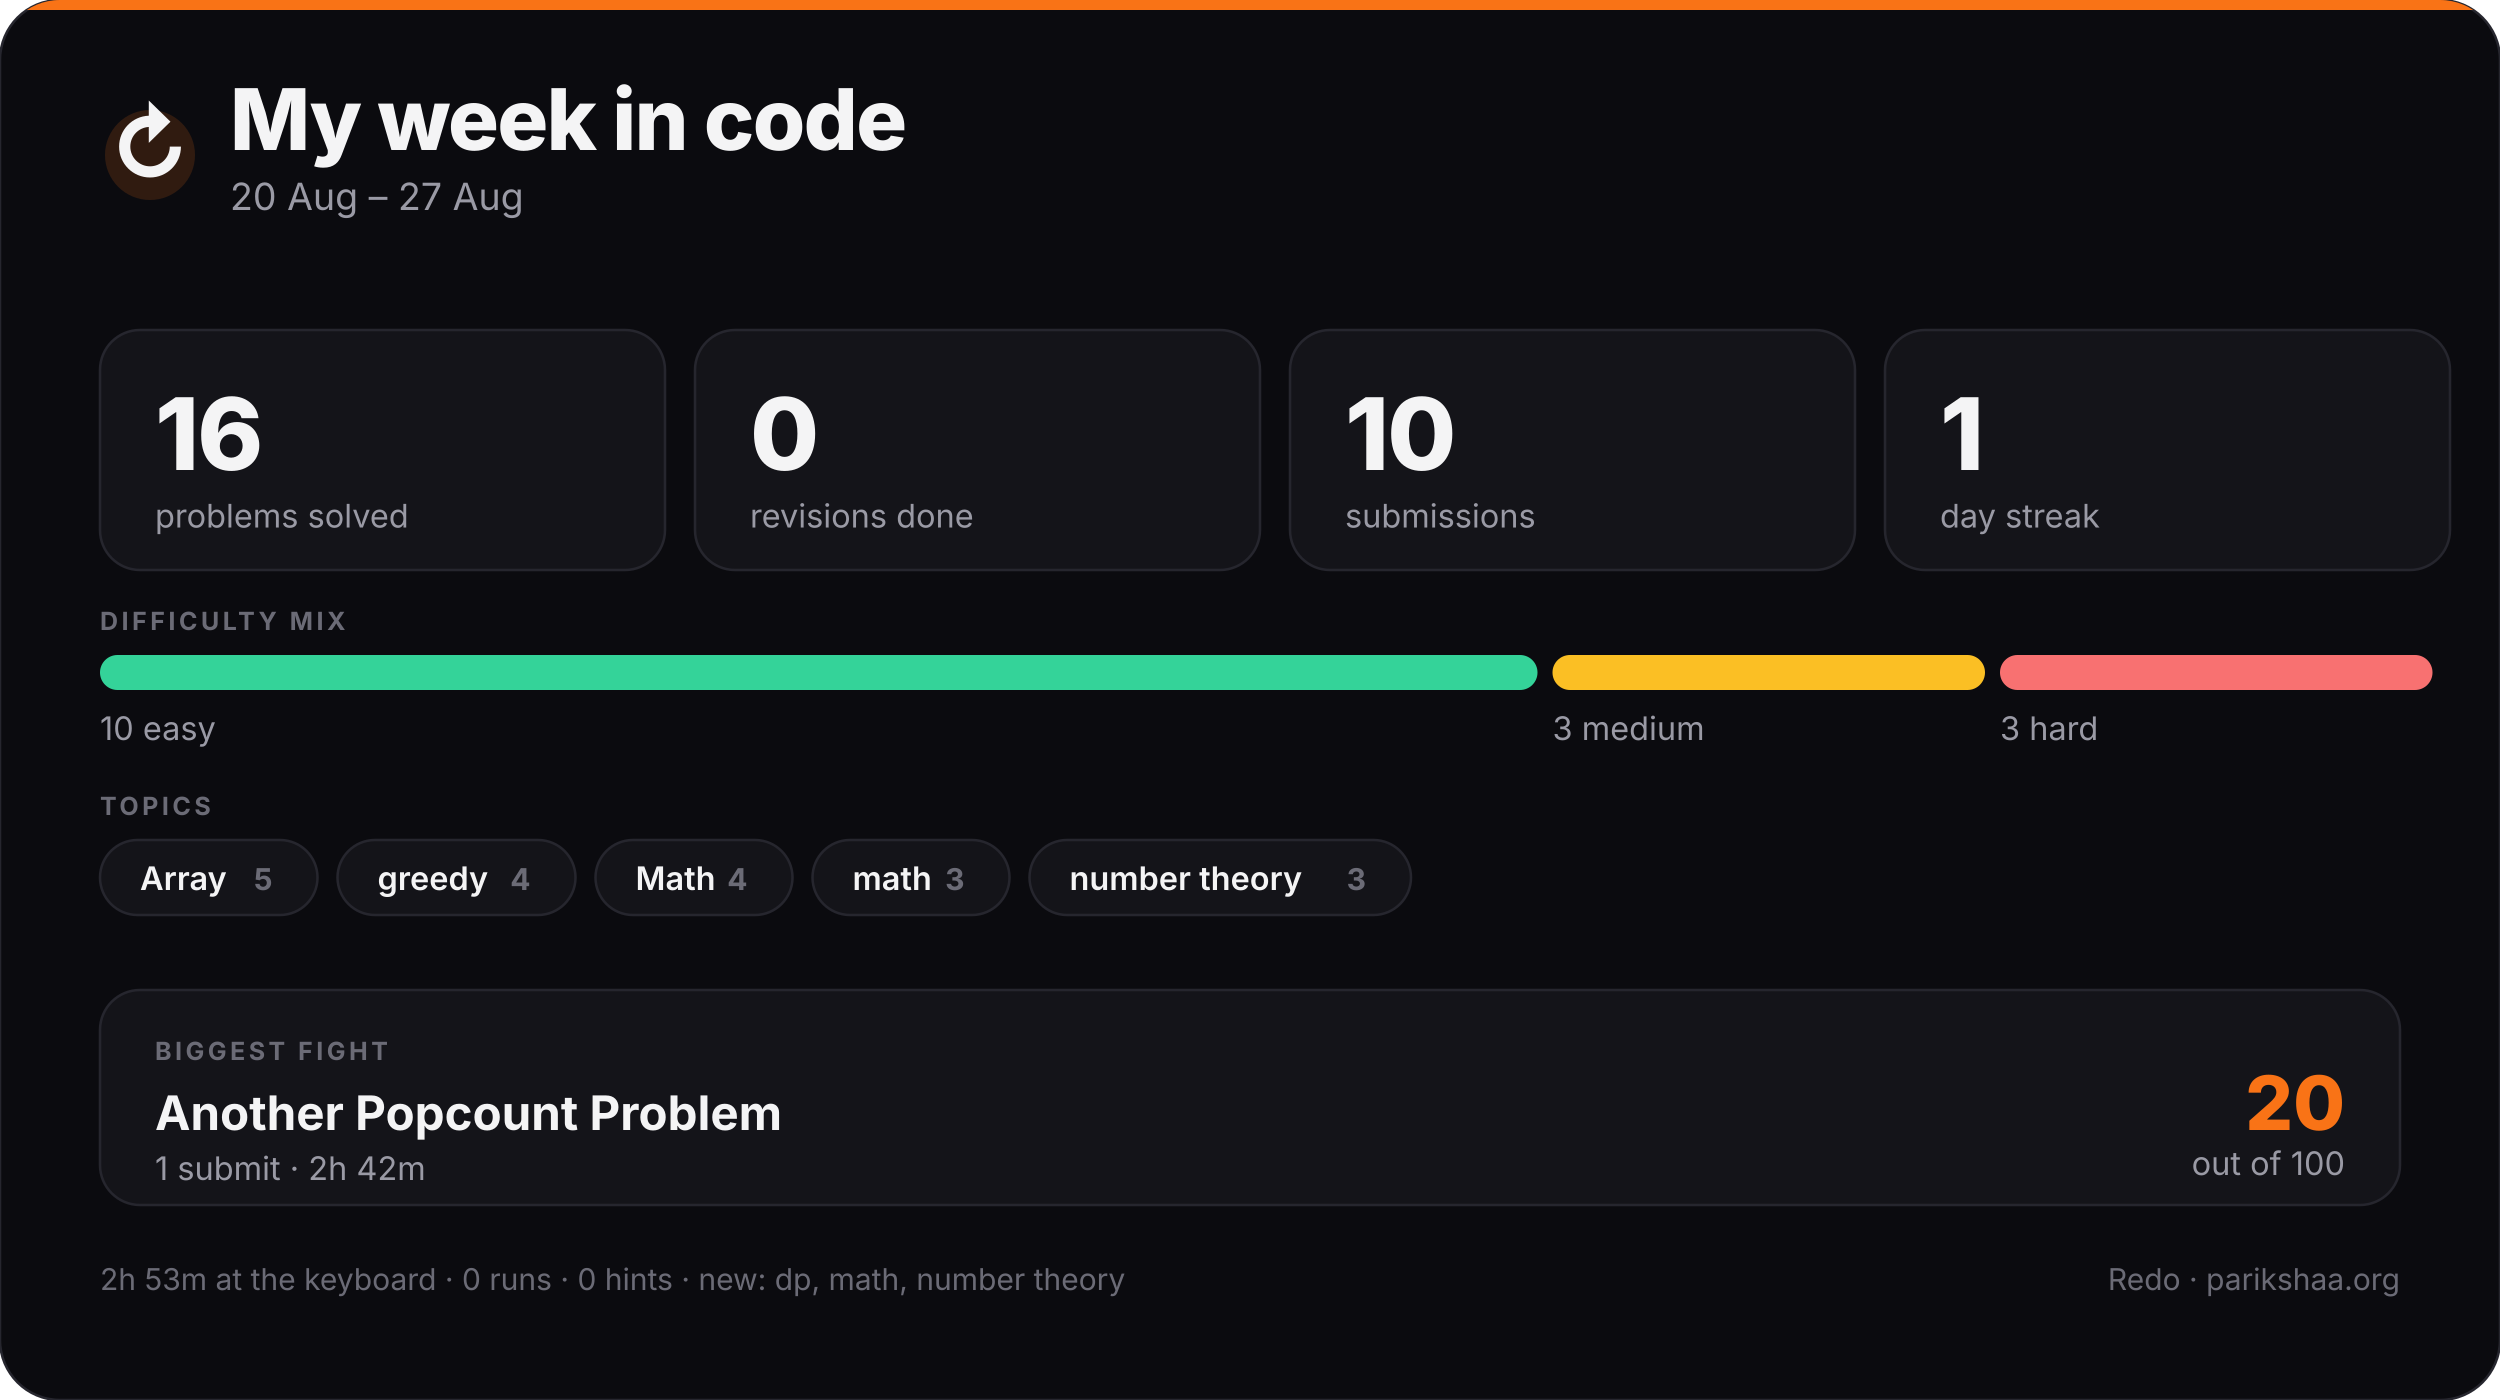
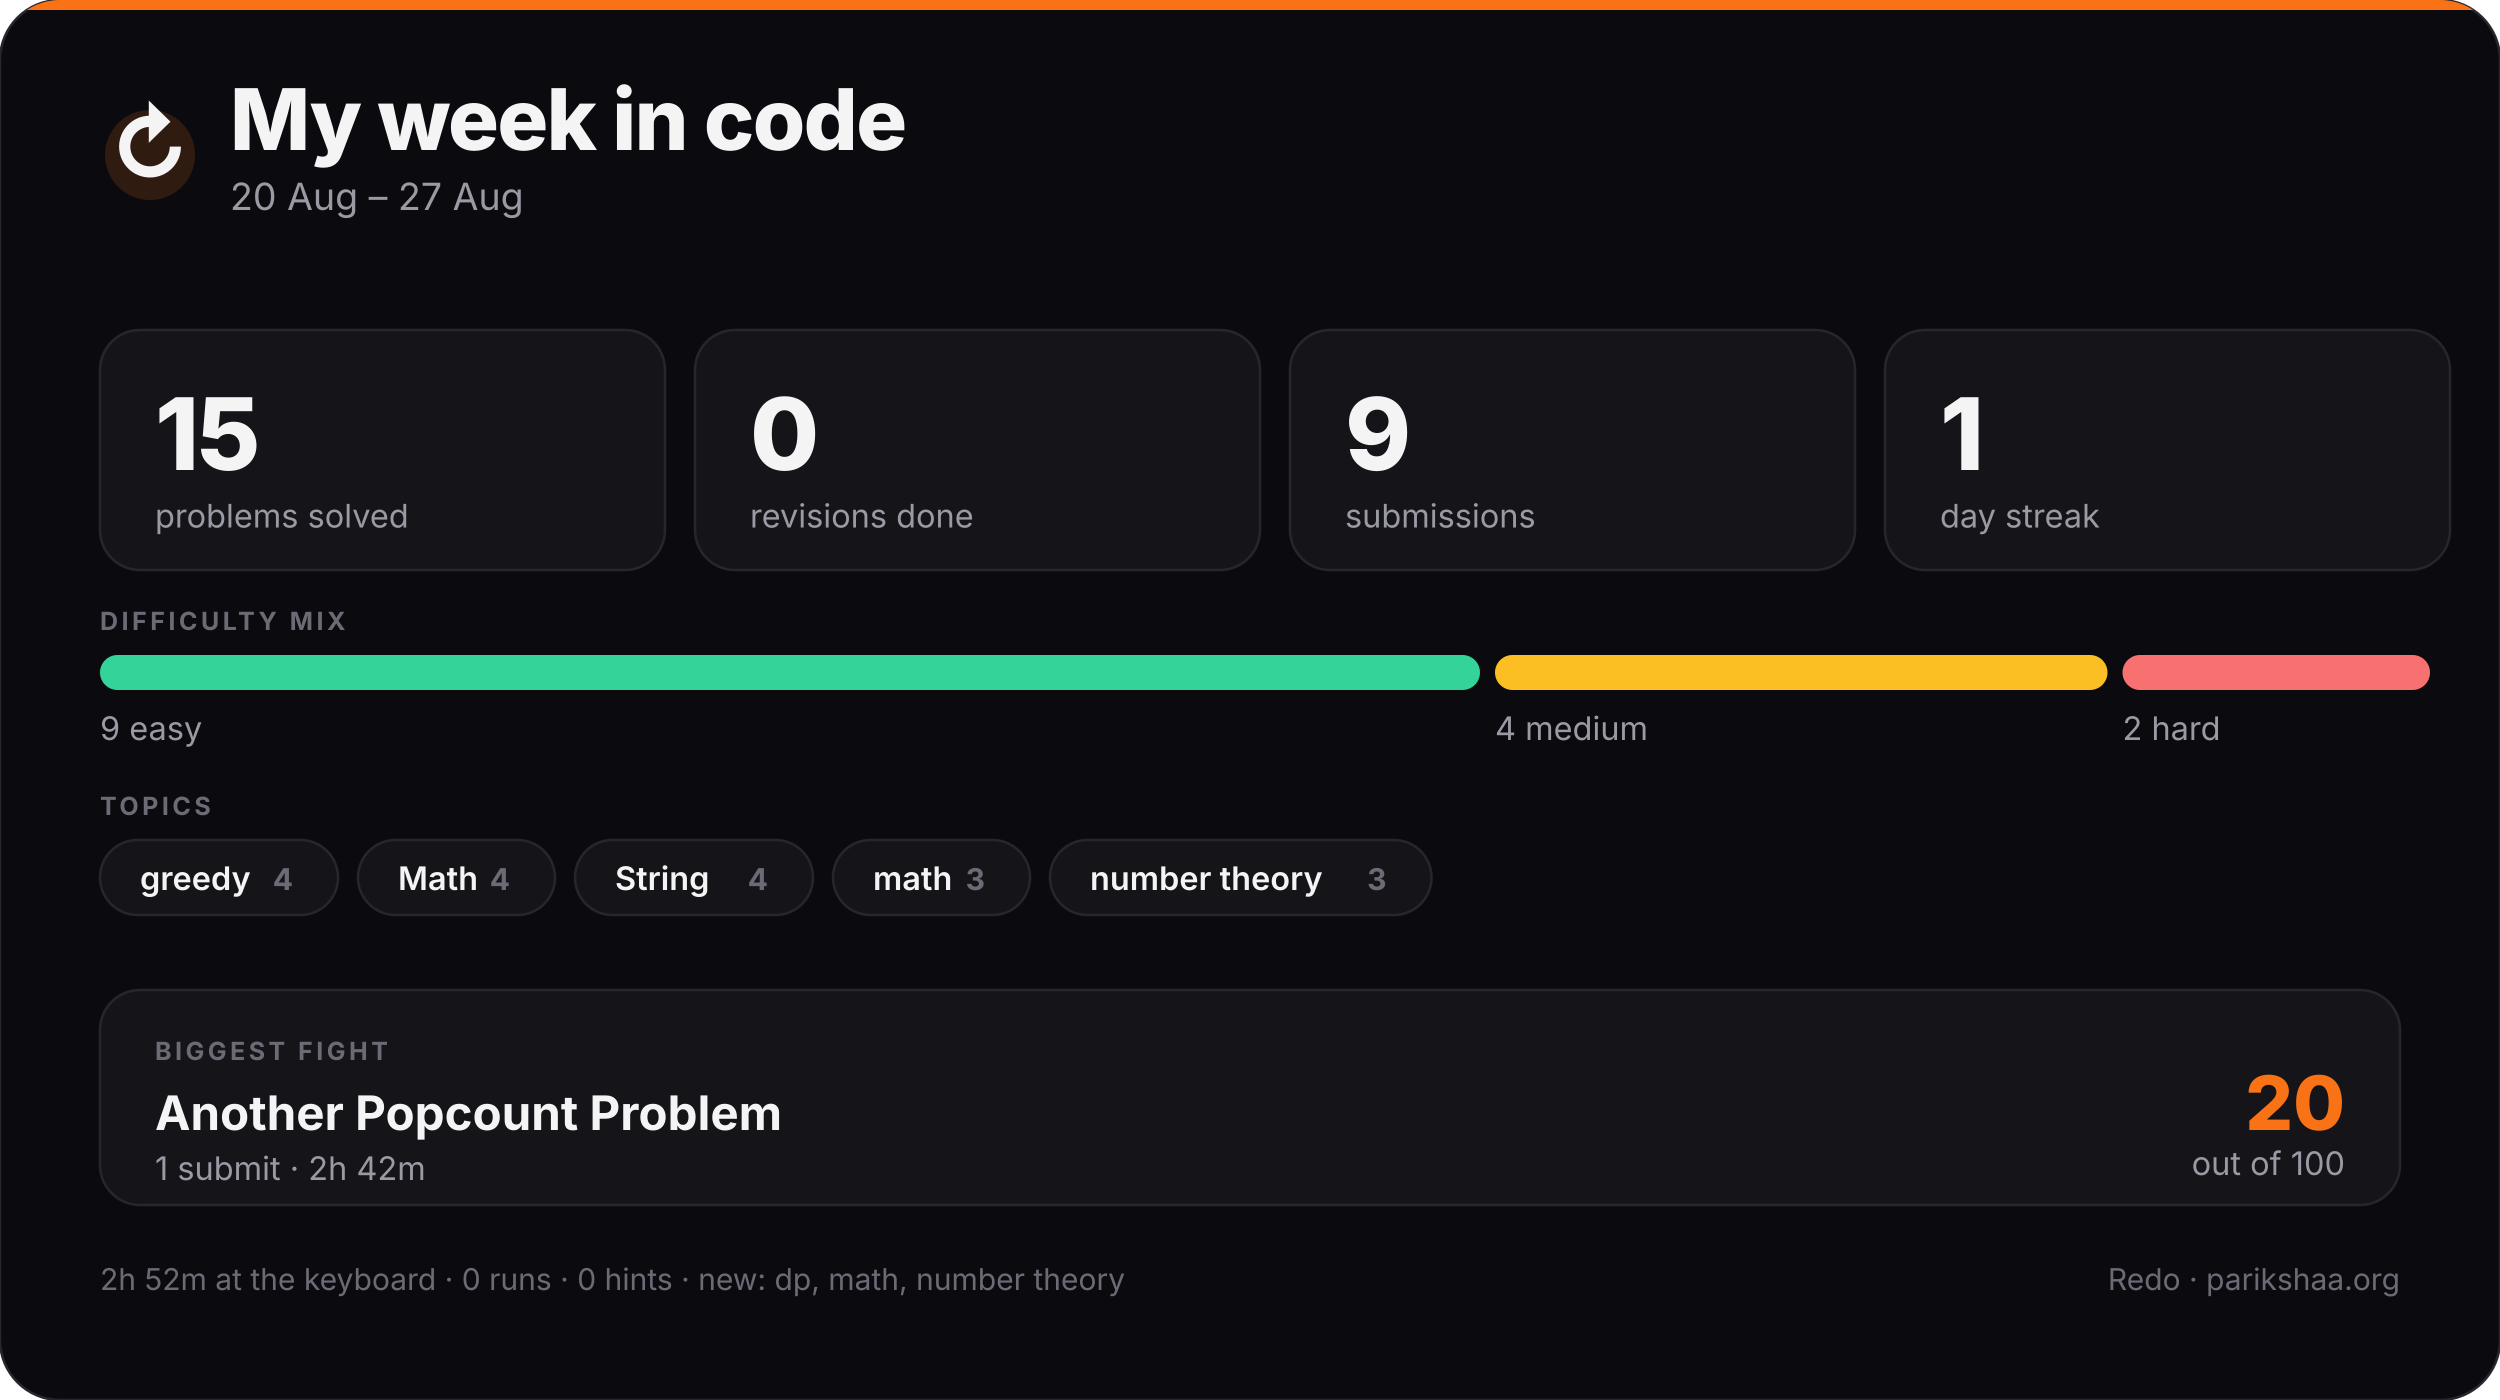
<svg xmlns="http://www.w3.org/2000/svg" width="1000" height="560" viewBox="0 0 1000 560" role="img" aria-label="Week in code">
  <style>
    text { font-family: -apple-system, BlinkMacSystemFont, "Segoe UI", Inter, sans-serif; }
    .title { fill: #f4f4f5; font-size: 34px; font-weight: 800; letter-spacing: -0.02em; }
    .sub { fill: #9a9aa5; font-size: 15px; }
    .big { fill: #f4f4f5; font-size: 40px; font-weight: 800; letter-spacing: -0.02em; }
    .small { fill: #9a9aa5; font-size: 13px; }
    .label { fill: #6b6b76; font-size: 10px; letter-spacing: 0.14em; font-weight: 700; }
    .chip { fill: #f4f4f5; font-size: 13px; font-weight: 600; }
    .chipCount { fill: #6b6b76; font-size: 12px; font-weight: 700; }
    .fightTitle { fill: #f4f4f5; font-size: 19px; font-weight: 700; }
    .fightScore { fill: #f97316; font-size: 30px; font-weight: 800; }
    .foot { fill: #6b6b76; font-size: 12px; }
    .rise { animation: rise 620ms cubic-bezier(.2,.8,.2,1) both; }
    @keyframes rise { from { opacity: 0; transform: translateY(8px); } to { opacity: 1; transform: none; } }
    @media (prefers-reduced-motion: reduce) { .rise { animation: none; } }
  </style>
  <defs>
    <clipPath id="card">
      <rect width="1000" height="560" rx="24" />
    </clipPath>
  </defs>
  <rect width="1000" height="560" rx="24" fill="#0b0b0f" stroke="#26262e" />
  <rect x="0" y="0" width="1000" height="4" fill="#f97316" clip-path="url(#card)" />
  <circle cx="60" cy="62" r="18" fill="#f97316" opacity="0.16" />
  <text x="60" y="71" class="title" fill="#f97316" text-anchor="middle" font-size="24">↻</text>
  <text x="92" y="60" class="title">My week in code</text>
  <text x="92" y="84" class="sub">20 Aug – 27 Aug</text>
  <g class="rise" style="animation-delay:0s">
    <rect x="40" y="132" width="226" height="96" rx="16" fill="#141419" stroke="#26262e" />
-     <text x="62" y="188" class="big">16</text>
+     <text x="62" y="188" class="big">15</text>
    <text x="62" y="211" class="small">problems solved</text>
  </g>
  <g class="rise" style="animation-delay:0.07s">
    <rect x="278" y="132" width="226" height="96" rx="16" fill="#141419" stroke="#26262e" />
    <text x="300" y="188" class="big">0</text>
    <text x="300" y="211" class="small">revisions done</text>
  </g>
  <g class="rise" style="animation-delay:0.14s">
    <rect x="516" y="132" width="226" height="96" rx="16" fill="#141419" stroke="#26262e" />
-     <text x="538" y="188" class="big">10</text>
+     <text x="538" y="188" class="big">9</text>
    <text x="538" y="211" class="small">submissions</text>
  </g>
  <g class="rise" style="animation-delay:0.21s">
    <rect x="754" y="132" width="226" height="96" rx="16" fill="#141419" stroke="#26262e" />
    <text x="776" y="188" class="big">1</text>
    <text x="776" y="211" class="small">day streak</text>
  </g>
  <text x="40" y="252" class="label">DIFFICULTY MIX</text>
-   <rect x="40" y="262" width="575" height="14" rx="7" fill="#34d399" />
-   <text x="40" y="296" class="small" fill="#34d399">10 easy</text>
-   <rect x="621" y="262" width="173" height="14" rx="7" fill="#fbbf24" />
-   <text x="621" y="296" class="small" fill="#fbbf24">3 medium</text>
-   <rect x="800" y="262" width="173" height="14" rx="7" fill="#f87171" />
-   <text x="800" y="296" class="small" fill="#f87171">3 hard</text>
+   <rect x="40" y="262" width="552" height="14" rx="7" fill="#34d399" />
+   <text x="40" y="296" class="small" fill="#34d399">9 easy</text>
+   <rect x="598" y="262" width="245" height="14" rx="7" fill="#fbbf24" />
+   <text x="598" y="296" class="small" fill="#fbbf24">4 medium</text>
+   <rect x="849" y="262" width="123" height="14" rx="7" fill="#f87171" />
+   <text x="849" y="296" class="small" fill="#f87171">2 hard</text>
  <text x="40" y="326" class="label">TOPICS</text>
  <g class="rise">
-     <rect x="40" y="336" width="87" height="30" rx="15" fill="#141419" stroke="#26262e" />
-     <text x="56" y="356" class="chip">Array</text>
-     <text x="109" y="356" class="chipCount" text-anchor="end">5</text>
+     <rect x="40" y="336" width="95.2" height="30" rx="15" fill="#141419" stroke="#26262e" />
+     <text x="56" y="356" class="chip">greedy</text>
+     <text x="117.2" y="356" class="chipCount" text-anchor="end">4</text>
  </g>
  <g class="rise">
-     <rect x="135" y="336" width="95.2" height="30" rx="15" fill="#141419" stroke="#26262e" />
-     <text x="151" y="356" class="chip">greedy</text>
-     <text x="212.2" y="356" class="chipCount" text-anchor="end">4</text>
+     <rect x="143.2" y="336" width="78.8" height="30" rx="15" fill="#141419" stroke="#26262e" />
+     <text x="159.2" y="356" class="chip">Math</text>
+     <text x="204" y="356" class="chipCount" text-anchor="end">4</text>
  </g>
  <g class="rise">
-     <rect x="238.2" y="336" width="78.8" height="30" rx="15" fill="#141419" stroke="#26262e" />
-     <text x="254.2" y="356" class="chip">Math</text>
-     <text x="299" y="356" class="chipCount" text-anchor="end">4</text>
+     <rect x="230" y="336" width="95.2" height="30" rx="15" fill="#141419" stroke="#26262e" />
+     <text x="246" y="356" class="chip">String</text>
+     <text x="307.2" y="356" class="chipCount" text-anchor="end">4</text>
  </g>
  <g class="rise">
-     <rect x="325" y="336" width="78.8" height="30" rx="15" fill="#141419" stroke="#26262e" />
-     <text x="341" y="356" class="chip">math</text>
-     <text x="385.8" y="356" class="chipCount" text-anchor="end">3</text>
+     <rect x="333.2" y="336" width="78.8" height="30" rx="15" fill="#141419" stroke="#26262e" />
+     <text x="349.2" y="356" class="chip">math</text>
+     <text x="394" y="356" class="chipCount" text-anchor="end">3</text>
  </g>
  <g class="rise">
-     <rect x="411.8" y="336" width="152.6" height="30" rx="15" fill="#141419" stroke="#26262e" />
-     <text x="427.8" y="356" class="chip">number theory</text>
-     <text x="546.4" y="356" class="chipCount" text-anchor="end">3</text>
+     <rect x="420" y="336" width="152.6" height="30" rx="15" fill="#141419" stroke="#26262e" />
+     <text x="436" y="356" class="chip">number theory</text>
+     <text x="554.6" y="356" class="chipCount" text-anchor="end">3</text>
  </g>
  <g class="rise" style="animation-delay:.25s">
    <rect x="40" y="396" width="920" height="86" rx="16" fill="#141419" stroke="#26262e" />
    <text x="62" y="424" class="label">BIGGEST FIGHT</text>
    <text x="62" y="452" class="fightTitle">Another Popcount Problem</text>
    <text x="62" y="472" class="small">1 submit · 2h 42m</text>
    <text x="938" y="452" class="fightScore" text-anchor="end">20</text>
    <text x="938" y="470" class="small" text-anchor="end">out of 100</text>
  </g>
-   <text x="40" y="516" class="foot">2h 53m at the keyboard · 0 runs · 0 hints · new: dp, math, number theory</text>
+   <text x="40" y="516" class="foot">2h 52m at the keyboard · 0 runs · 0 hints · new: dp, math, number theory</text>
  <text x="960" y="516" class="foot" text-anchor="end">Redo · parikshaa.org</text>
</svg>
